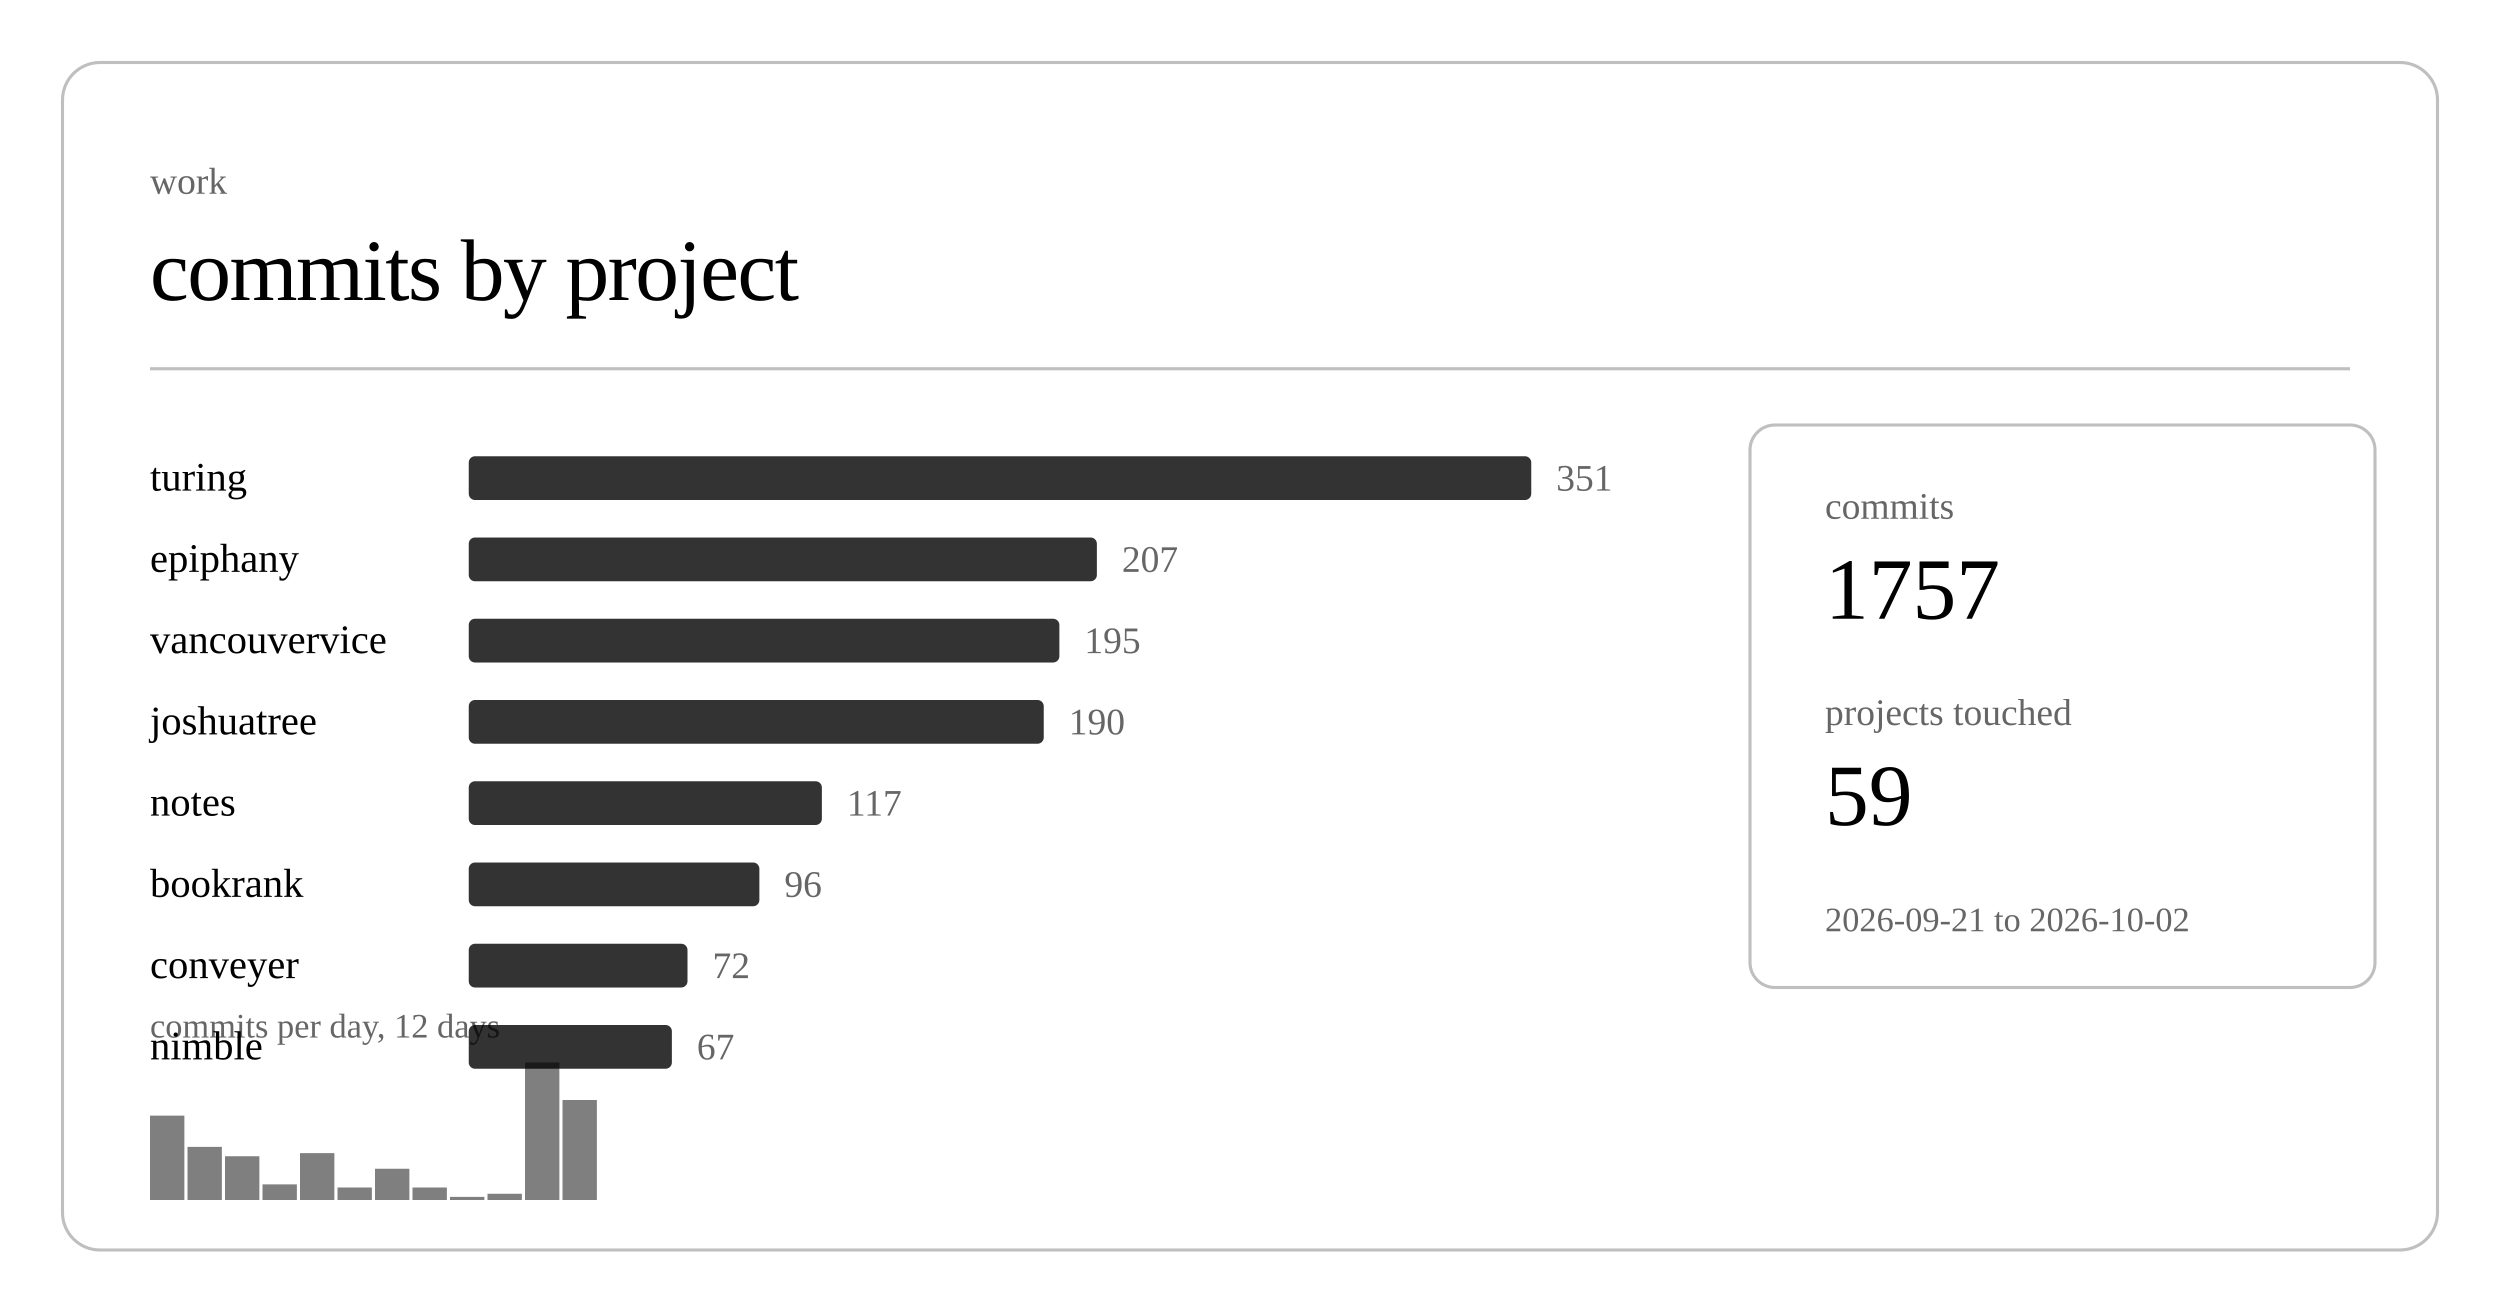
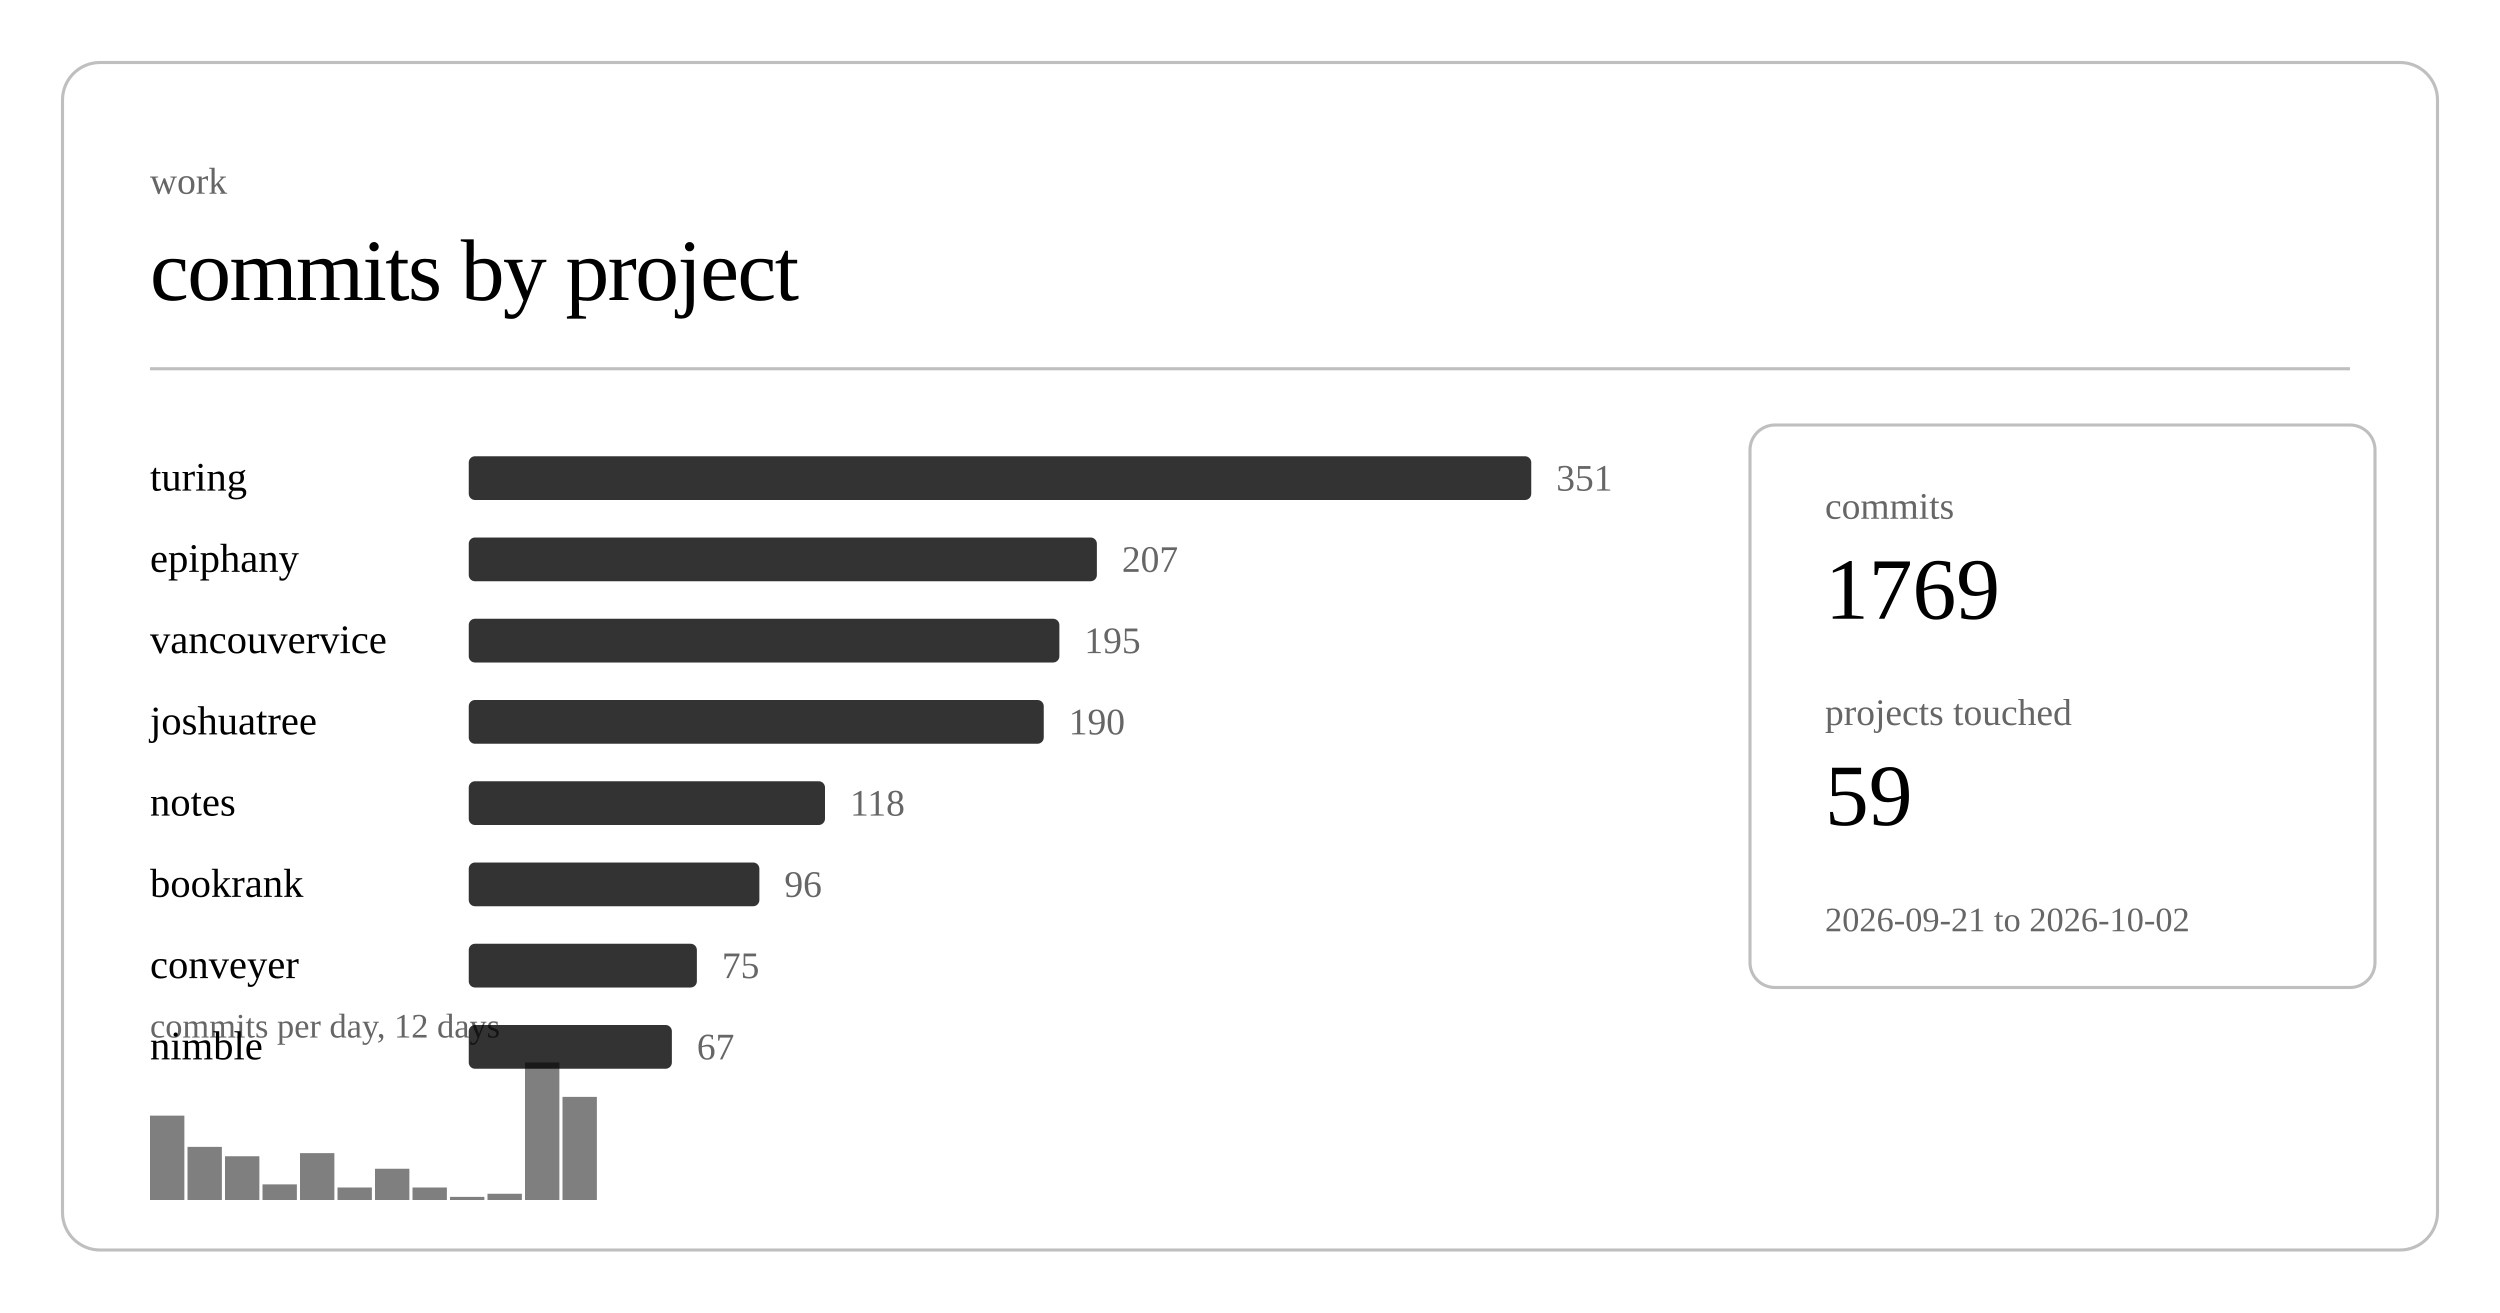
<svg xmlns="http://www.w3.org/2000/svg" class="post-header-svg" viewBox="0 0 800 420" width="800" height="420">
  <rect x="20" y="20" width="760" height="380" rx="12" ry="12" fill="none" stroke="currentColor" stroke-width="1" opacity="0.25" />
  <text fill="currentColor" x="48" y="62" font-size="12" opacity="0.6">work</text>
  <text fill="currentColor" x="48" y="96" font-size="28" font-weight="300" letter-spacing="-0.5">commits by project</text>
  <line stroke="currentColor" x1="48" y1="118" x2="752" y2="118" stroke-width="1" opacity="0.25" />
  <a href="https://github.com/nulljosh/turing">
    <text fill="currentColor" x="48" y="157" font-size="13">turing</text>
  </a>
  <rect x="150" y="146" width="340" height="14" rx="2" fill="currentColor" opacity="0.8" />
  <text fill="currentColor" x="498" y="157" font-size="12" opacity="0.6">351</text>
  <a href="https://github.com/nulljosh/epiphany">
    <text fill="currentColor" x="48" y="183" font-size="13">epiphany</text>
  </a>
  <rect x="150" y="172" width="201" height="14" rx="2" fill="currentColor" opacity="0.8" />
  <text fill="currentColor" x="359" y="183" font-size="12" opacity="0.6">207</text>
  <a href="https://github.com/nulljosh/vancouvervice">
    <text fill="currentColor" x="48" y="209" font-size="13">vancouvervice</text>
  </a>
  <rect x="150" y="198" width="189" height="14" rx="2" fill="currentColor" opacity="0.8" />
  <text fill="currentColor" x="347" y="209" font-size="12" opacity="0.6">195</text>
  <a href="https://github.com/nulljosh/joshuatree">
    <text fill="currentColor" x="48" y="235" font-size="13">joshuatree</text>
  </a>
  <rect x="150" y="224" width="184" height="14" rx="2" fill="currentColor" opacity="0.8" />
  <text fill="currentColor" x="342" y="235" font-size="12" opacity="0.6">190</text>
  <a href="https://github.com/nulljosh/notes">
    <text fill="currentColor" x="48" y="261" font-size="13">notes</text>
  </a>
-   <rect x="150" y="250" width="113" height="14" rx="2" fill="currentColor" opacity="0.8" />
-   <text fill="currentColor" x="271" y="261" font-size="12" opacity="0.6">117</text>
+   <rect x="150" y="250" width="114" height="14" rx="2" fill="currentColor" opacity="0.8" />
+   <text fill="currentColor" x="272" y="261" font-size="12" opacity="0.6">118</text>
  <a href="https://github.com/nulljosh/bookrank">
    <text fill="currentColor" x="48" y="287" font-size="13">bookrank</text>
  </a>
  <rect x="150" y="276" width="93" height="14" rx="2" fill="currentColor" opacity="0.8" />
  <text fill="currentColor" x="251" y="287" font-size="12" opacity="0.6">96</text>
  <a href="https://github.com/nulljosh/conveyer">
    <text fill="currentColor" x="48" y="313" font-size="13">conveyer</text>
  </a>
-   <rect x="150" y="302" width="70" height="14" rx="2" fill="currentColor" opacity="0.8" />
-   <text fill="currentColor" x="228" y="313" font-size="12" opacity="0.6">72</text>
+   <rect x="150" y="302" width="73" height="14" rx="2" fill="currentColor" opacity="0.8" />
+   <text fill="currentColor" x="231" y="313" font-size="12" opacity="0.6">75</text>
  <a href="https://github.com/nulljosh/nimble">
    <text fill="currentColor" x="48" y="339" font-size="13">nimble</text>
  </a>
  <rect x="150" y="328" width="65" height="14" rx="2" fill="currentColor" opacity="0.8" />
  <text fill="currentColor" x="223" y="339" font-size="12" opacity="0.6">67</text>
  <rect x="48.0" y="357" width="11.0" height="27" fill="currentColor" opacity="0.5" />
  <rect x="60.0" y="367" width="11.0" height="17" fill="currentColor" opacity="0.5" />
  <rect x="72.0" y="370" width="11.0" height="14" fill="currentColor" opacity="0.5" />
  <rect x="84.0" y="379" width="11.0" height="5" fill="currentColor" opacity="0.5" />
  <rect x="96.0" y="369" width="11.0" height="15" fill="currentColor" opacity="0.5" />
  <rect x="108.0" y="380" width="11.0" height="4" fill="currentColor" opacity="0.5" />
  <rect x="120.0" y="374" width="11.0" height="10" fill="currentColor" opacity="0.5" />
  <rect x="132.0" y="380" width="11.0" height="4" fill="currentColor" opacity="0.5" />
  <rect x="144.0" y="383" width="11.0" height="1" fill="currentColor" opacity="0.5" />
  <rect x="156.0" y="382" width="11.0" height="2" fill="currentColor" opacity="0.5" />
  <rect x="168.0" y="340" width="11.0" height="44" fill="currentColor" opacity="0.5" />
-   <rect x="180.0" y="352" width="11.0" height="32" fill="currentColor" opacity="0.5" />
+   <rect x="180.0" y="351" width="11.0" height="33" fill="currentColor" opacity="0.5" />
  <text fill="currentColor" x="48" y="332" font-size="11" opacity="0.6">commits per day, 12 days</text>
  <rect x="560" y="136" width="200" height="180" rx="8" ry="8" fill="none" stroke="currentColor" stroke-width="1" opacity="0.25" />
  <text fill="currentColor" x="584" y="166" font-size="12" opacity="0.6">commits</text>
-   <text fill="currentColor" x="584" y="198" font-size="28" font-weight="500">1757</text>
+   <text fill="currentColor" x="584" y="198" font-size="28" font-weight="500">1769</text>
  <text fill="currentColor" x="584" y="232" font-size="12" opacity="0.6">projects touched</text>
  <text fill="currentColor" x="584" y="264" font-size="28" font-weight="500">59</text>
  <text fill="currentColor" x="584" y="298" font-size="11" opacity="0.6">2026-09-21 to 2026-10-02</text>
</svg>
